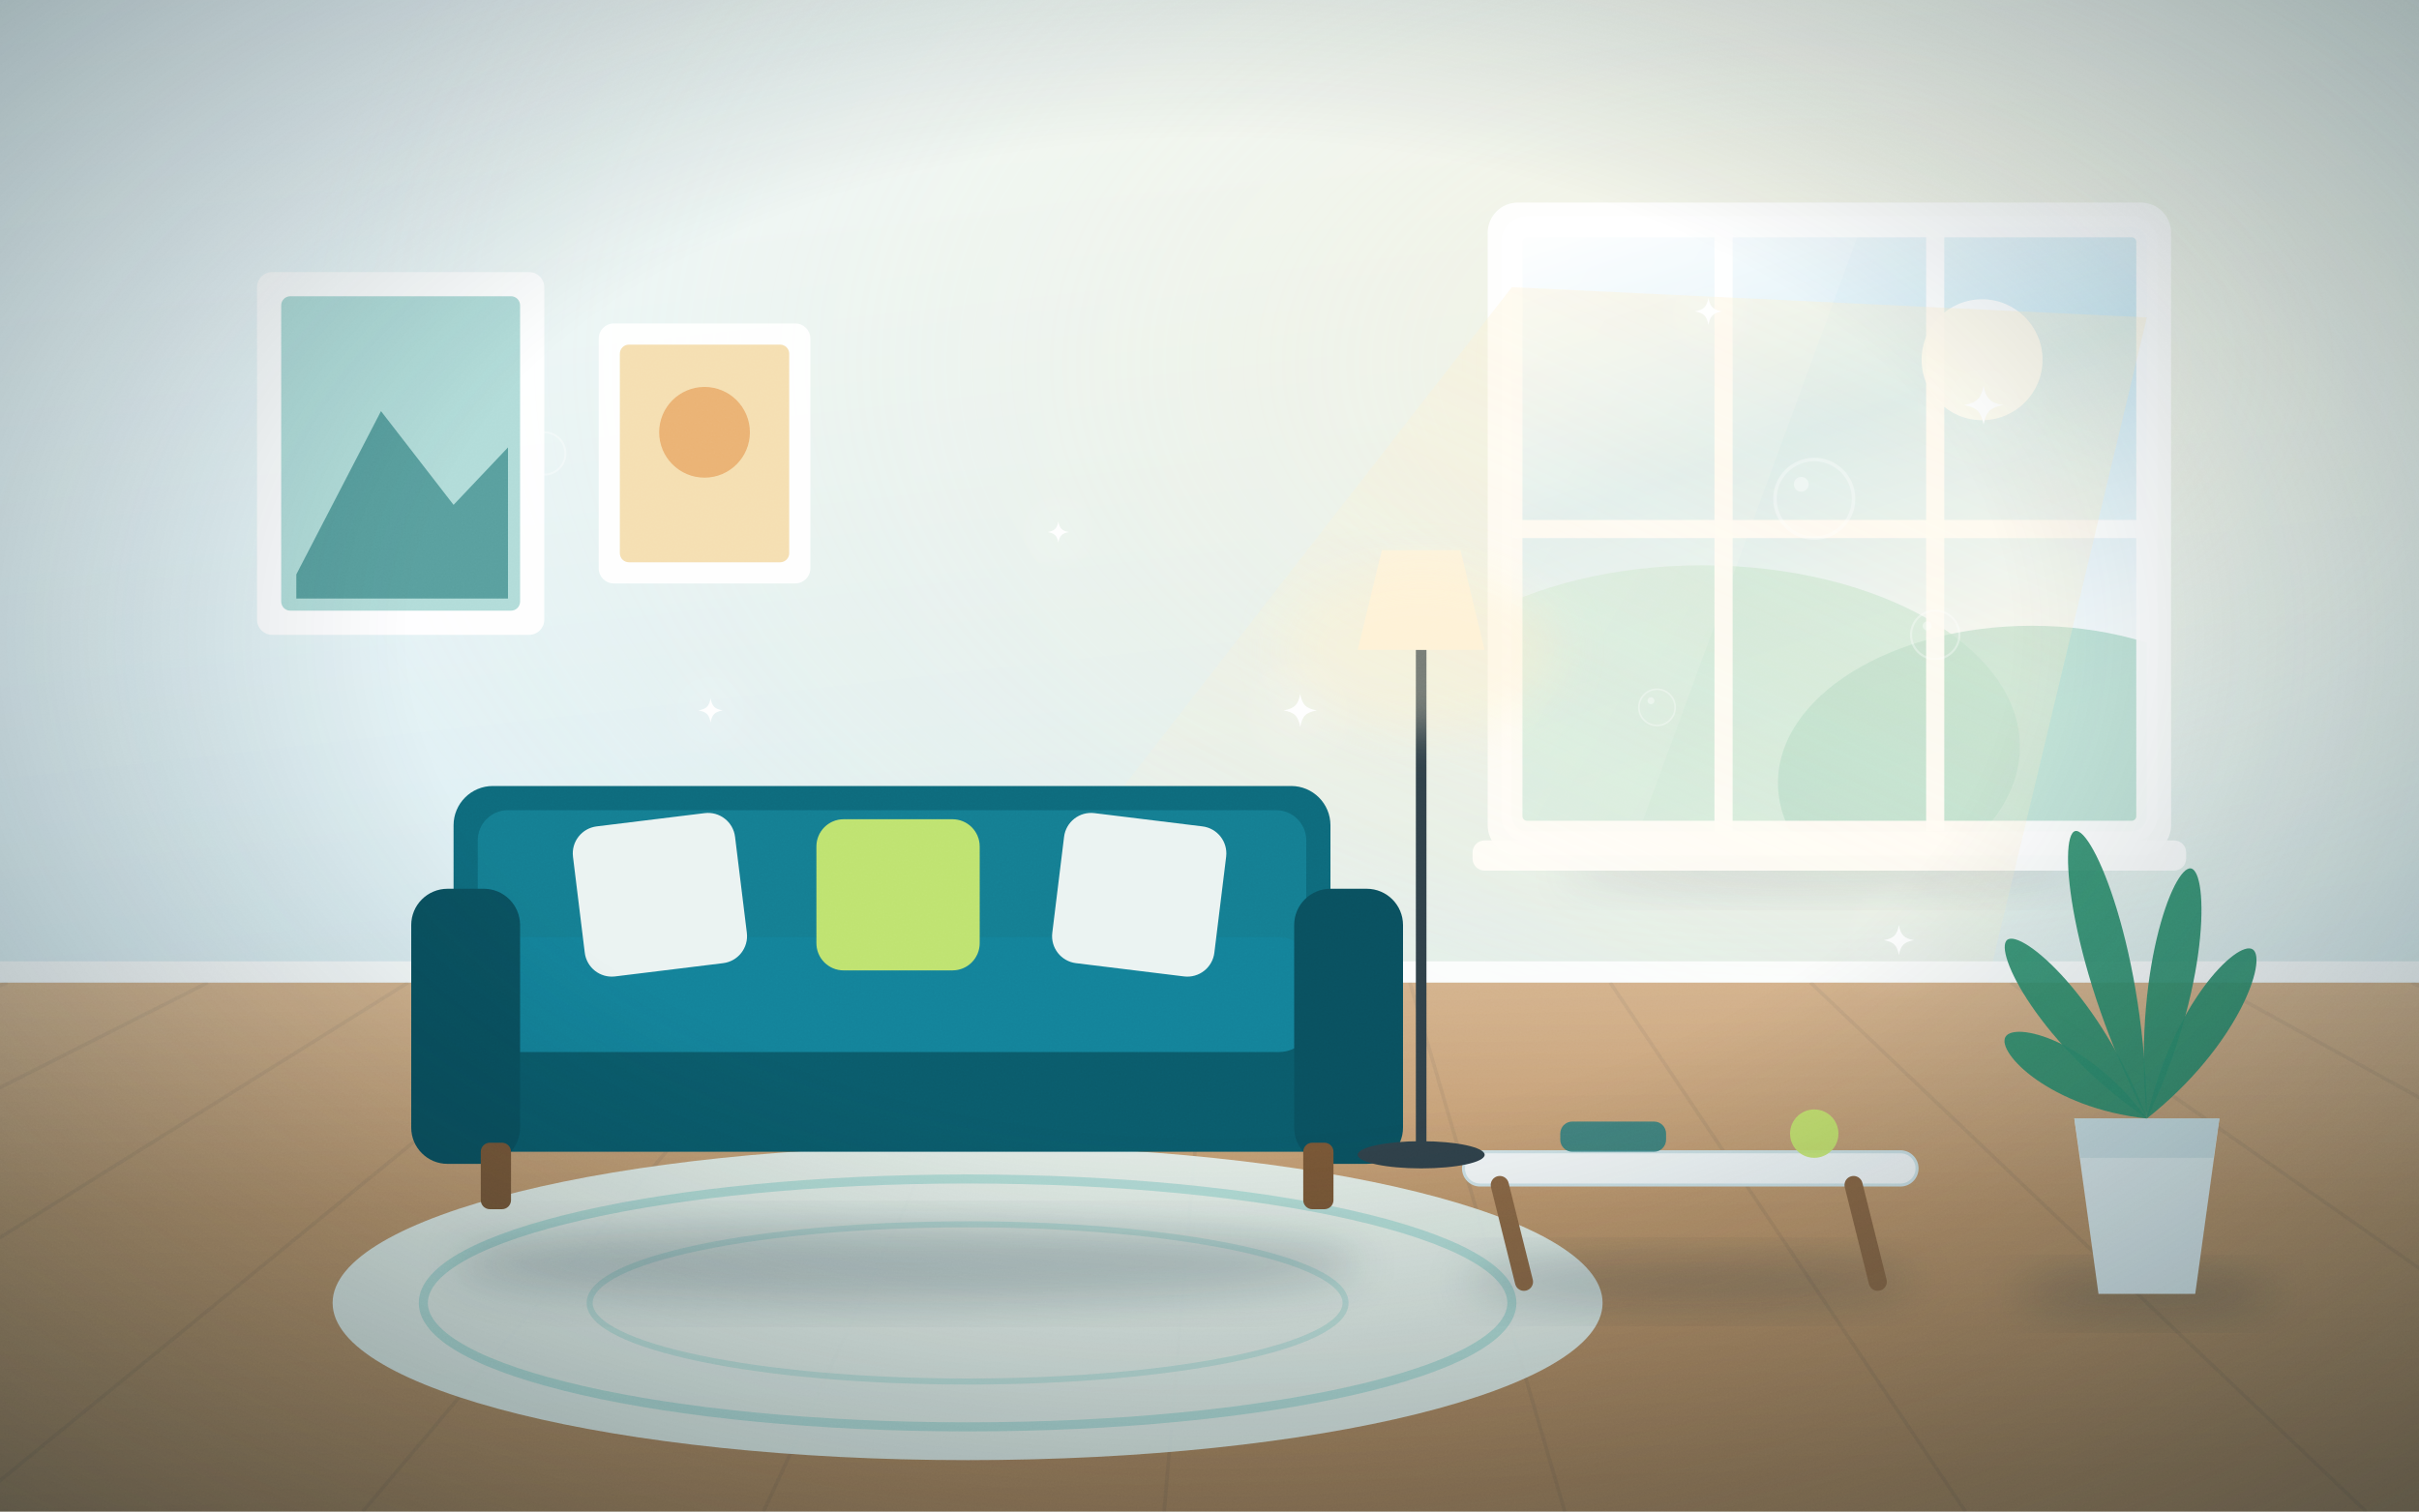
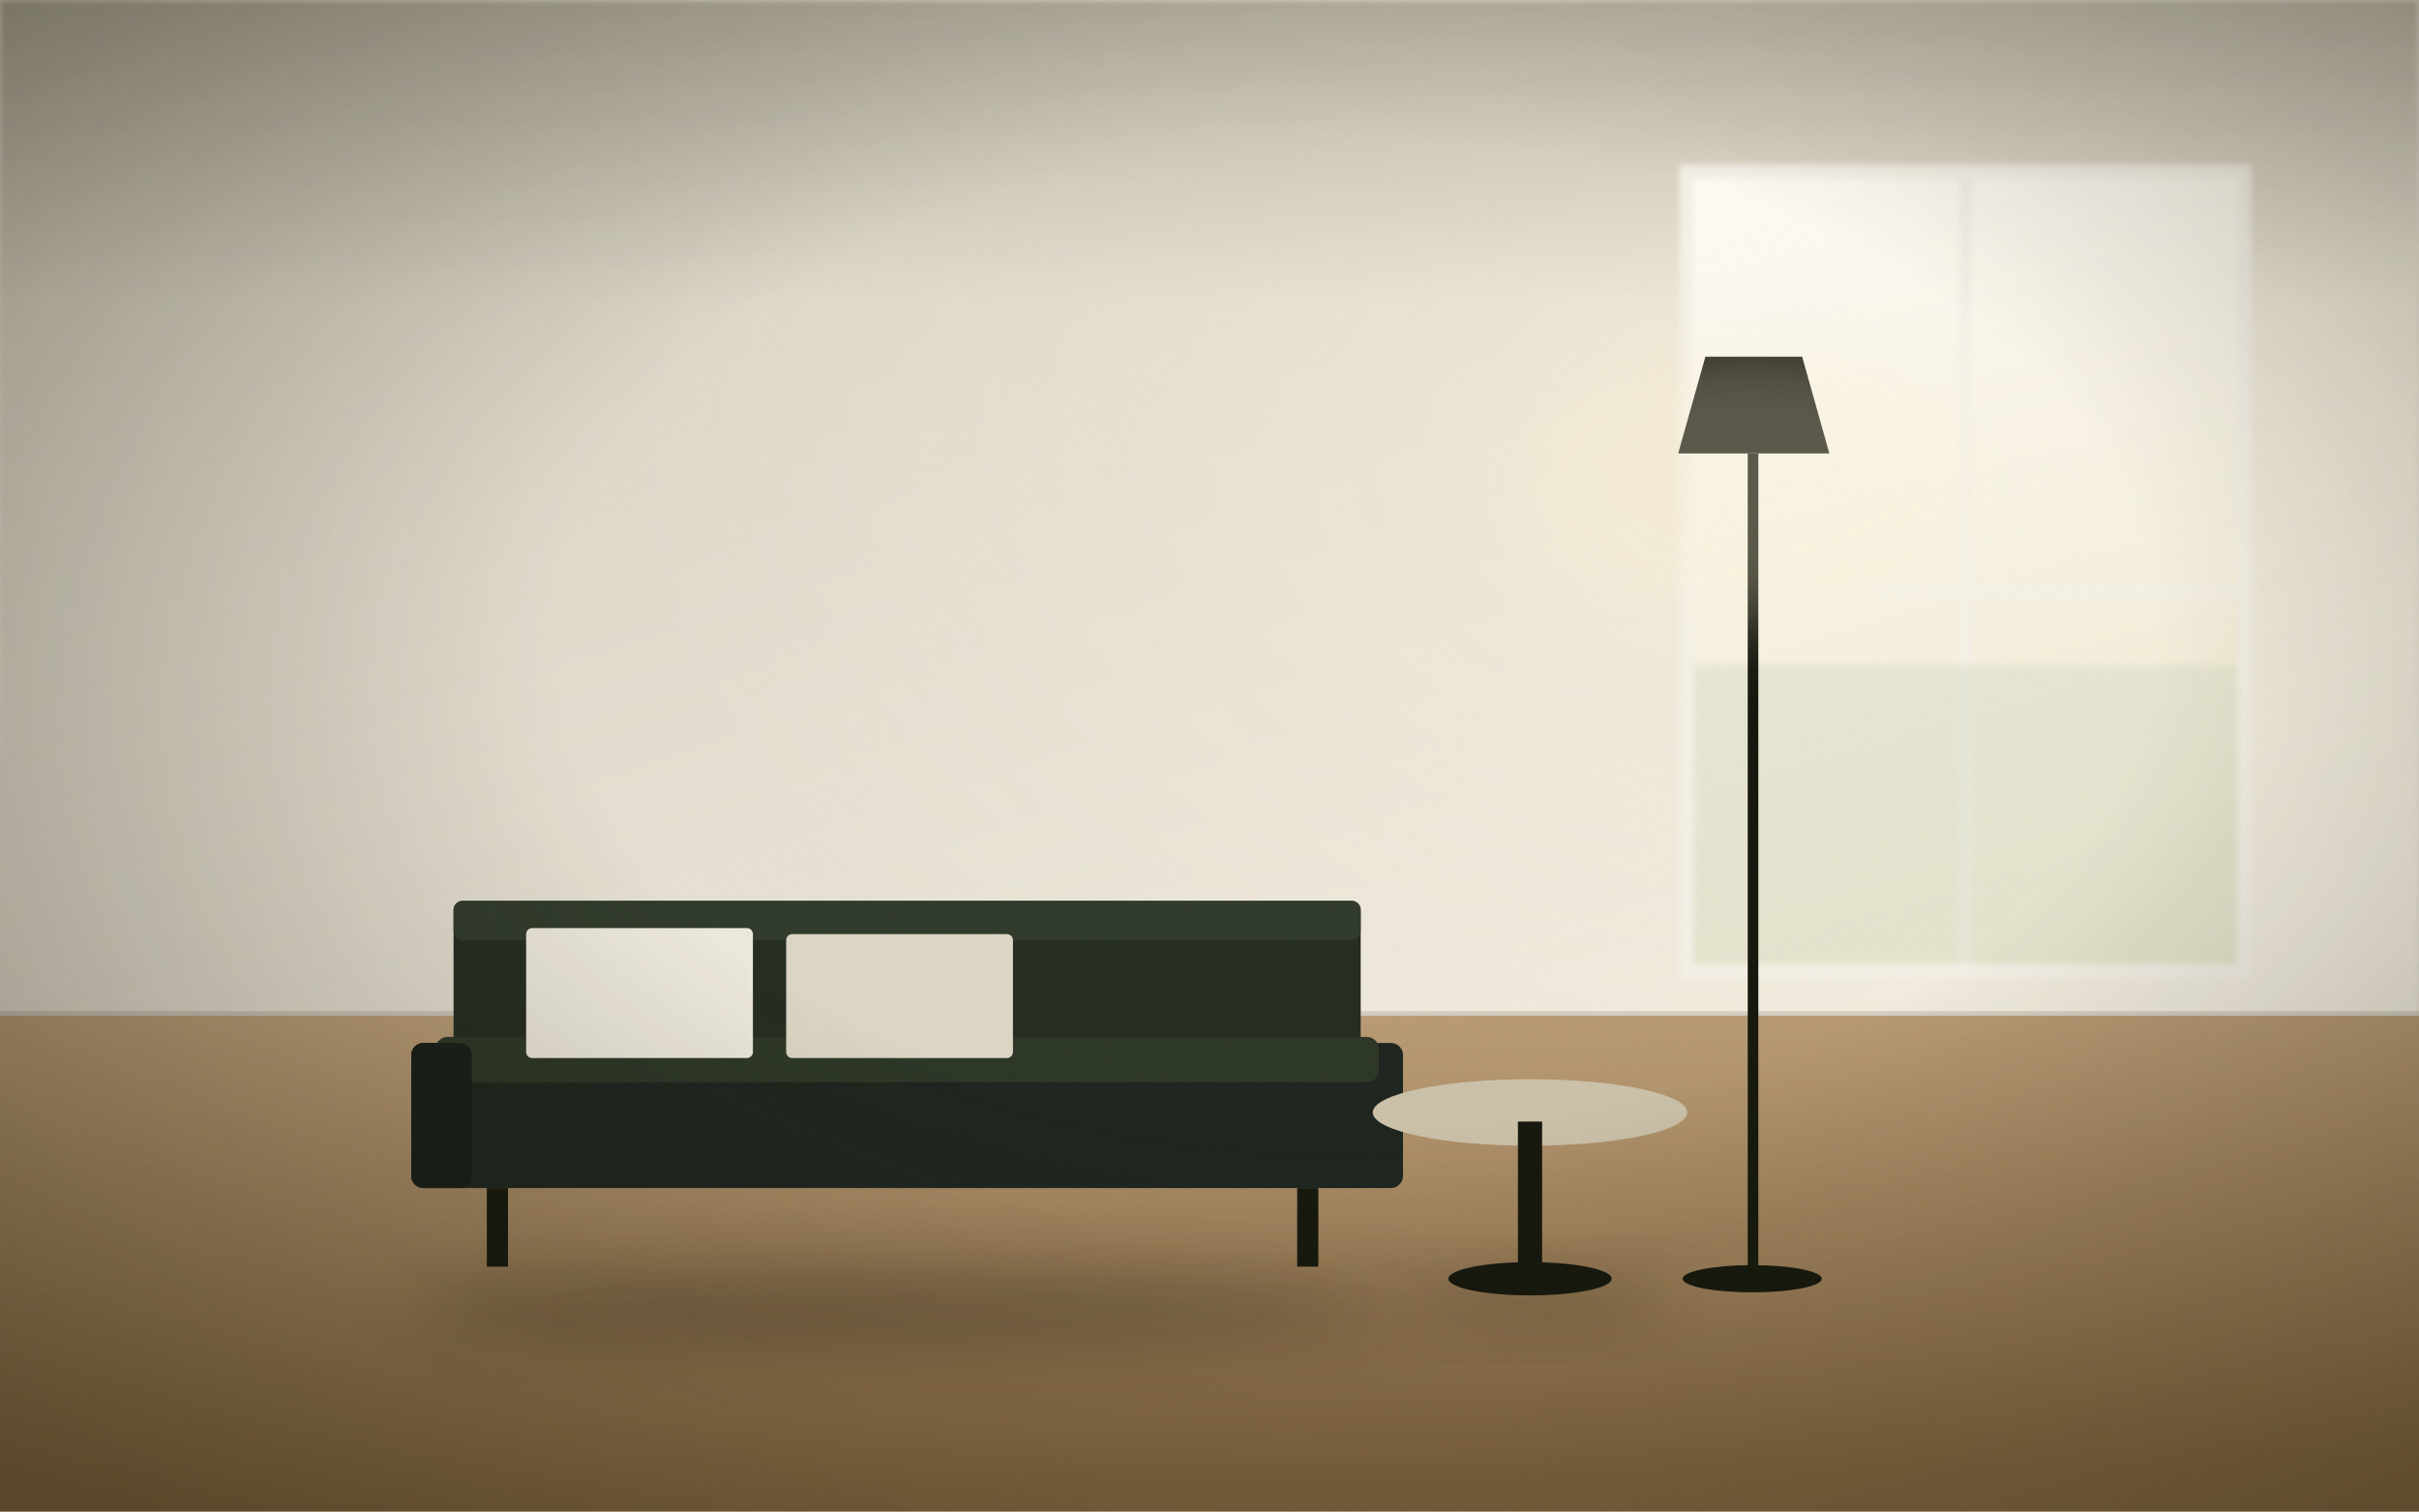
<svg xmlns="http://www.w3.org/2000/svg" width="1600" height="1000" viewBox="0 0 1600 1000" preserveAspectRatio="xMidYMid slice">
  <defs>
-     <linearGradient id="wall" x1="0" y1="0" x2="0.18" y2="1">
-       <stop offset="0" stop-color="#f2fafb" />
-       <stop offset="1" stop-color="#d3e9ef" />
+     <linearGradient id="wall" x1="0.1" y1="0" x2="0.85" y2="1">
+       <stop offset="0" stop-color="#d8d1c0" />
+       <stop offset="0.62" stop-color="#e7e1d3" />
+       <stop offset="1" stop-color="#f1ece0" />
    </linearGradient>
-     <linearGradient id="floorG" x1="0" y1="0" x2="0.1" y2="1">
-       <stop offset="0" stop-color="#cfa87c" />
-       <stop offset="1" stop-color="#a9825a" />
+     <linearGradient id="floor" x1="0" y1="0" x2="0.12" y2="1">
+       <stop offset="0" stop-color="#bda07a" />
+       <stop offset="1" stop-color="#8f7048" />
    </linearGradient>
-     <linearGradient id="beam" x1="0.78" y1="0" x2="0.18" y2="1">
-       <stop offset="0" stop-color="#fff1cf" stop-opacity="0.40" />
-       <stop offset="0.55" stop-color="#fff1cf" stop-opacity="0.12" />
-       <stop offset="1" stop-color="#fff1cf" stop-opacity="0" />
+     <linearGradient id="win" x1="0" y1="0" x2="0.2" y2="1">
+       <stop offset="0" stop-color="#fffdf6" />
+       <stop offset="1" stop-color="#f3ead3" />
    </linearGradient>
-     <linearGradient id="glass" x1="0" y1="0" x2="0.35" y2="1">
-       <stop offset="0" stop-color="#ffffff" />
-       <stop offset="0.45" stop-color="#cfeaf4" />
-       <stop offset="1" stop-color="#ffffff" />
+     <linearGradient id="spill" x1="0.9" y1="0" x2="0" y2="0.6">
+       <stop offset="0" stop-color="#fff6e0" stop-opacity="0.72" />
+       <stop offset="1" stop-color="#fff6e0" stop-opacity="0" />
    </linearGradient>
-     <linearGradient id="sheen" x1="0" y1="0" x2="1" y2="1">
-       <stop offset="0" stop-color="#ffffff" stop-opacity="0.35" />
-       <stop offset="1" stop-color="#ffffff" stop-opacity="0" />
+     <radialGradient id="pool" cx="0.78" cy="0.3" r="0.52">
+       <stop offset="0" stop-color="#fff6e2" stop-opacity="0.55" />
+       <stop offset="1" stop-color="#fff6e2" stop-opacity="0" />
+     </radialGradient>
+     <radialGradient id="vig" cx="0.56" cy="0.42" r="0.78">
+       <stop offset="0.42" stop-color="#1a1608" stop-opacity="0" />
+       <stop offset="1" stop-color="#1a1608" stop-opacity="0.46" />
+     </radialGradient>
+     <linearGradient id="topShade" x1="0" y1="0" x2="0" y2="1">
+       <stop offset="0" stop-color="#2a2416" stop-opacity="0.2" />
+       <stop offset="1" stop-color="#2a2416" stop-opacity="0" />
    </linearGradient>
-     <radialGradient id="warmGlow" cx="0.74" cy="0.24" r="0.62">
-       <stop offset="0" stop-color="#fff1cf" stop-opacity="0.46" />
-       <stop offset="1" stop-color="#fff1cf" stop-opacity="0" />
-     </radialGradient>
-     <radialGradient id="vig" cx="0.5" cy="0.42" r="0.82">
-       <stop offset="0.40" stop-color="#04232e" stop-opacity="0" />
-       <stop offset="1" stop-color="#04232e" stop-opacity="0.52" />
-     </radialGradient>
-     <linearGradient id="reflect" x1="0" y1="0" x2="0" y2="1">
-       <stop offset="0" stop-color="#ffffff" stop-opacity="0.30" />
-       <stop offset="1" stop-color="#ffffff" stop-opacity="0" />
-     </linearGradient>
-     <filter id="blur14" x="-30%" y="-30%" width="160%" height="160%">
-       <feGaussianBlur stdDeviation="14" />
+     <filter id="soft" x="-40%" y="-80%" width="180%" height="260%">
+       <feGaussianBlur stdDeviation="22" />
    </filter>
-     <filter id="blur40" x="-30%" y="-30%" width="160%" height="160%">
-       <feGaussianBlur stdDeviation="40" />
+     <filter id="dof" x="-5%" y="-5%" width="110%" height="110%">
+       <feGaussianBlur stdDeviation="2.1" />
    </filter>
    <filter id="grain">
-       <feTurbulence type="fractalNoise" baseFrequency="0.85" numOctaves="3" />
+       <feTurbulence type="fractalNoise" baseFrequency="0.78" numOctaves="4" />
      <feColorMatrix type="saturate" values="0" />
    </filter>
  </defs>
-   <rect width="1600" height="1000" fill="url(#wall)" />
-   <rect width="1600" height="1000" fill="url(#warmGlow)" />
-   <rect x="170" y="180" width="190" height="240" rx="10" fill="#ffffff" opacity="0.95" />
-   <rect x="186" y="196" width="158" height="208" rx="6" fill="#9fd3cf" opacity="0.8" />
-   <path d="M196 380 L252 272 L300 334 L336 296 L336 396 L196 396 Z" fill="#2b7f80" opacity="0.65" />
-   <rect x="396" y="214" width="140" height="172" rx="10" fill="#ffffff" opacity="0.95" />
-   <rect x="410" y="228" width="112" height="144" rx="6" fill="#f3d9a4" opacity="0.85" />
-   <circle cx="466" cy="286" r="30" fill="#e8a765" opacity="0.8" />
-   <ellipse cx="1210.0" cy="576" rx="176.4" ry="16" fill="#07293a" opacity="0.12" filter="url(#blur14)" />
-   <rect x="984" y="134" width="452" height="432" rx="20" fill="#ffffff" opacity="0.92" />
-   <rect x="1000" y="150" width="420" height="400" rx="10" fill="url(#glass)" />
-   <g clip-path="url(#winclip1000)">
-     <ellipse cx="1126" cy="494" rx="210" ry="120" fill="#bfe4d6" opacity="0.75" />
-     <ellipse cx="1344" cy="518" rx="168" ry="104" fill="#a9d9c9" opacity="0.7" />
-     <circle cx="1311" cy="238" r="40" fill="#ffffff" opacity="0.9" />
+   <rect width="1600" height="1000" fill="#e7e1d3" />
+   <g filter="url(#dof)">
+     <rect width="1600" height="672" fill="url(#wall)" />
+     <rect width="1600" height="1000" fill="url(#pool)" />
+     <rect width="1600" height="200" fill="url(#topShade)" />
+     <rect x="1111" y="109" width="378" height="538" rx="2" fill="#f6f2e8" />
+     <rect x="1120" y="118" width="360" height="520" rx="1" fill="url(#win)" />
+     <rect x="1296" y="118" width="8" height="520" fill="#f6f2e8" />
+     <rect x="1120" y="388" width="360" height="7" fill="#f6f2e8" />
+     <rect x="1120" y="440" width="360" height="198" fill="#d9ddc9" opacity="0.5" />
  </g>
-   <clipPath id="winclip1000">
-     <rect x="1000" y="150" width="420" height="400" rx="10" />
-   </clipPath>
-   <g stroke="#ffffff" stroke-width="12" stroke-opacity="0.95" fill="none">
-     <line x1="1140" y1="150" x2="1140" y2="550" />
-     <line x1="1280" y1="150" x2="1280" y2="550" />
-     <line x1="1000" y1="350" x2="1420" y2="350" />
-   </g>
-   <rect x="1000" y="150" width="420" height="400" rx="10" fill="none" stroke="#ffffff" stroke-width="14" stroke-opacity="0.95" />
-   <rect x="974" y="556" width="472" height="20" rx="8" fill="#ffffff" opacity="0.95" />
-   <path d="M1000 150 L1231 150 L1084 550 L1000 550 Z" fill="url(#sheen)" />
-   <path d="M1000 190 L1420 210 L1231 1000 L370 1000 Z" fill="url(#beam)" opacity="0.9" />
-   <rect x="0" y="650" width="1600" height="350" fill="url(#floorG)" />
-   <line x1="-260.0" y1="650" x2="-1350.0" y2="1000" stroke="#1b2a2f" stroke-opacity="0.07" stroke-width="2.4" />
-   <line x1="-127.5" y1="650" x2="-1085.0" y2="1000" stroke="#1b2a2f" stroke-opacity="0.07" stroke-width="2.4" />
-   <line x1="5.0" y1="650" x2="-820.0" y2="1000" stroke="#1b2a2f" stroke-opacity="0.07" stroke-width="2.4" />
-   <line x1="137.5" y1="650" x2="-555.0" y2="1000" stroke="#1b2a2f" stroke-opacity="0.07" stroke-width="2.4" />
-   <line x1="270.0" y1="650" x2="-290.0" y2="1000" stroke="#1b2a2f" stroke-opacity="0.07" stroke-width="2.4" />
-   <line x1="402.5" y1="650" x2="-25.0" y2="1000" stroke="#1b2a2f" stroke-opacity="0.07" stroke-width="2.4" />
-   <line x1="535.0" y1="650" x2="240.0" y2="1000" stroke="#1b2a2f" stroke-opacity="0.07" stroke-width="2.4" />
-   <line x1="667.5" y1="650" x2="505.0" y2="1000" stroke="#1b2a2f" stroke-opacity="0.07" stroke-width="2.4" />
-   <line x1="800.0" y1="650" x2="770.0" y2="1000" stroke="#1b2a2f" stroke-opacity="0.07" stroke-width="2.4" />
-   <line x1="932.5" y1="650" x2="1035.0" y2="1000" stroke="#1b2a2f" stroke-opacity="0.07" stroke-width="2.4" />
-   <line x1="1065.0" y1="650" x2="1300.0" y2="1000" stroke="#1b2a2f" stroke-opacity="0.07" stroke-width="2.4" />
-   <line x1="1197.5" y1="650" x2="1565.0" y2="1000" stroke="#1b2a2f" stroke-opacity="0.07" stroke-width="2.4" />
-   <line x1="1330.0" y1="650" x2="1830.0" y2="1000" stroke="#1b2a2f" stroke-opacity="0.07" stroke-width="2.4" />
-   <line x1="1462.5" y1="650" x2="2095.0" y2="1000" stroke="#1b2a2f" stroke-opacity="0.07" stroke-width="2.4" />
-   <line x1="1595.0" y1="650" x2="2360.0" y2="1000" stroke="#1b2a2f" stroke-opacity="0.07" stroke-width="2.4" />
-   <line x1="1727.5" y1="650" x2="2625.0" y2="1000" stroke="#1b2a2f" stroke-opacity="0.07" stroke-width="2.4" />
-   <line x1="1860.0" y1="650" x2="2890.0" y2="1000" stroke="#1b2a2f" stroke-opacity="0.07" stroke-width="2.4" />
-   <rect x="0" y="650" width="1600" height="150" fill="url(#reflect)" opacity="0.5" />
-   <rect x="0" y="636" width="1600" height="14" fill="#ffffff" opacity="0.85" />
-   <ellipse cx="640" cy="862" rx="420" ry="104" fill="#e6f4f2" opacity="0.9" />
-   <ellipse cx="640" cy="862" rx="360" ry="82" fill="none" stroke="#9ed3cd" stroke-width="6" opacity="0.7" />
-   <ellipse cx="640" cy="862" rx="250" ry="52" fill="none" stroke="#9ed3cd" stroke-width="4" opacity="0.5" />
-   <ellipse cx="600" cy="836" rx="300" ry="26" fill="#07293a" opacity="0.22" filter="url(#blur14)" />
-   <rect x="300" y="520" width="580" height="150" rx="26" fill="#0e6b7d" />
-   <rect x="316" y="536" width="548" height="112" rx="20" fill="#157f93" />
-   <rect x="284" y="636" width="616" height="126" rx="28" fill="#0b5c6c" />
-   <rect x="316" y="620" width="552" height="76" rx="22" fill="#14839a" />
-   <rect x="272" y="588" width="72" height="182" rx="24" fill="#0a5160" />
-   <rect x="856" y="588" width="72" height="182" rx="24" fill="#0a5160" />
-   <g transform="rotate(-7 436 588)">
-     <rect x="382" y="542" width="108" height="100" rx="18" fill="#f6f9f7" opacity="0.95" />
-   </g>
-   <g transform="rotate(0 594 588)">
-     <rect x="540" y="542" width="108" height="100" rx="18" fill="#c7e86f" opacity="0.95" />
-   </g>
-   <g transform="rotate(7 754 588)">
-     <rect x="700" y="542" width="108" height="100" rx="18" fill="#f6f9f7" opacity="0.95" />
-   </g>
-   <rect x="318" y="756" width="20" height="44" rx="6" fill="#7a5736" />
-   <rect x="862" y="756" width="20" height="44" rx="6" fill="#7a5736" />
-   <ellipse cx="1118" cy="848" rx="150" ry="18" fill="#07293a" opacity="0.2" filter="url(#blur14)" />
-   <rect x="968" y="762" width="300" height="22" rx="11" fill="#f3f7f8" />
-   <rect x="968" y="762" width="300" height="22" rx="11" fill="none" stroke="#cfe2e6" stroke-width="2" />
-   <path d="M992 784 L1008 848" stroke="#8c6744" stroke-width="12" stroke-linecap="round" />
-   <path d="M1226 784 L1242 848" stroke="#8c6744" stroke-width="12" stroke-linecap="round" />
-   <rect x="1032" y="742" width="70" height="20" rx="8" fill="#2b7f80" opacity="0.85" />
-   <circle cx="1200" cy="750" r="16" fill="#c7e86f" opacity="0.9" />
-   <ellipse cx="1420" cy="856" rx="86" ry="16" fill="#07293a" opacity="0.2" filter="url(#blur14)" />
-   <path d="M1372 740 L1468 740 L1452 856 L1388 856 Z" fill="#e2eef0" />
-   <path d="M1372 740 L1468 740 L1464 766 L1376 766 Z" fill="#cfe2e6" />
-   <g transform="translate(1420,740) rotate(-38)">
-     <path d="M0 0 C -26 -82 -12 -150 0 -150 C 12 -150 26 -82 0 0 Z" fill="#2f8f6f" opacity="0.92" />
-   </g>
-   <g transform="translate(1420,740) rotate(-14)">
-     <path d="M0 0 C -26 -108 -12 -196 0 -196 C 12 -196 26 -108 0 0 Z" fill="#2f8f6f" opacity="0.92" />
-   </g>
-   <g transform="translate(1420,740) rotate(10)">
-     <path d="M0 0 C -26 -92 -12 -168 0 -168 C 12 -168 26 -92 0 0 Z" fill="#2f8f6f" opacity="0.92" />
-   </g>
-   <g transform="translate(1420,740) rotate(32)">
-     <path d="M0 0 C -26 -73 -12 -132 0 -132 C 12 -132 26 -73 0 0 Z" fill="#2f8f6f" opacity="0.92" />
-   </g>
-   <g transform="translate(1420,740) rotate(-60)">
-     <path d="M0 0 C -26 -59 -12 -108 0 -108 C 12 -108 26 -59 0 0 Z" fill="#2f8f6f" opacity="0.92" />
-   </g>
-   <path d="M940 760 L940 430" stroke="#30414a" stroke-width="7" stroke-linecap="round" />
-   <path d="M898 430 L982 430 L966 364 L914 364 Z" fill="#fdf3dc" />
-   <ellipse cx="940" cy="764" rx="42" ry="9" fill="#30414a" />
-   <ellipse cx="940" cy="430" rx="92" ry="54" fill="#fff1cf" opacity="0.35" filter="url(#blur14)" />
-   <g>
-     <path transform="translate(1312,268) scale(13)" opacity="0.95" fill="#ffffff" d="M0,-1 C0.12,-0.34 0.34,-0.12 1,0 C0.34,0.12 0.12,0.34 0,1 C-0.12,0.34 -0.34,0.12 -1,0 C-0.34,-0.12 -0.12,-0.34 0,-1 Z" />
-     <circle cx="1312" cy="268" r="31" fill="#ffffff" opacity="0.14" filter="url(#blur14)" />
-     <path transform="translate(1130,206) scale(9)" opacity="0.95" fill="#ffffff" d="M0,-1 C0.12,-0.34 0.34,-0.12 1,0 C0.34,0.12 0.12,0.34 0,1 C-0.12,0.34 -0.34,0.12 -1,0 C-0.34,-0.12 -0.12,-0.34 0,-1 Z" />
-     <circle cx="1130" cy="206" r="22" fill="#ffffff" opacity="0.14" filter="url(#blur14)" />
-     <path transform="translate(860,470) scale(11)" opacity="0.95" fill="#ffffff" d="M0,-1 C0.12,-0.34 0.34,-0.12 1,0 C0.34,0.12 0.12,0.34 0,1 C-0.12,0.34 -0.34,0.12 -1,0 C-0.34,-0.12 -0.12,-0.34 0,-1 Z" />
-     <circle cx="860" cy="470" r="26" fill="#ffffff" opacity="0.14" filter="url(#blur14)" />
-     <path transform="translate(470,470) scale(8)" opacity="0.95" fill="#ffffff" d="M0,-1 C0.12,-0.34 0.34,-0.12 1,0 C0.34,0.12 0.12,0.34 0,1 C-0.12,0.34 -0.34,0.12 -1,0 C-0.34,-0.12 -0.12,-0.34 0,-1 Z" />
-     <circle cx="470" cy="470" r="19" fill="#ffffff" opacity="0.14" filter="url(#blur14)" />
-     <path transform="translate(1256,622) scale(10)" opacity="0.95" fill="#ffffff" d="M0,-1 C0.12,-0.34 0.34,-0.12 1,0 C0.34,0.12 0.12,0.34 0,1 C-0.12,0.34 -0.34,0.12 -1,0 C-0.34,-0.12 -0.12,-0.34 0,-1 Z" />
-     <circle cx="1256" cy="622" r="24" fill="#ffffff" opacity="0.14" filter="url(#blur14)" />
-     <path transform="translate(700,352) scale(7)" opacity="0.95" fill="#ffffff" d="M0,-1 C0.12,-0.34 0.34,-0.12 1,0 C0.34,0.12 0.12,0.34 0,1 C-0.12,0.34 -0.34,0.12 -1,0 C-0.34,-0.12 -0.12,-0.34 0,-1 Z" />
-     <circle cx="700" cy="352" r="17" fill="#ffffff" opacity="0.14" filter="url(#blur14)" />
-     <g opacity="0.5">
-       <circle cx="1200" cy="330" r="26" fill="#ffffff" fill-opacity="0.10" stroke="#ffffff" stroke-opacity="0.7" stroke-width="2.3" />
-       <circle cx="1191.4" cy="320.4" r="4.9" fill="#ffffff" fill-opacity="0.85" />
-     </g>
-     <g opacity="0.5">
-       <circle cx="1280" cy="420" r="16" fill="#ffffff" fill-opacity="0.10" stroke="#ffffff" stroke-opacity="0.7" stroke-width="1.4" />
-       <circle cx="1274.7" cy="414.1" r="3.0" fill="#ffffff" fill-opacity="0.85" />
-     </g>
-     <g opacity="0.5">
-       <circle cx="1096" cy="468" r="12" fill="#ffffff" fill-opacity="0.10" stroke="#ffffff" stroke-opacity="0.7" stroke-width="1.1" />
-       <circle cx="1092.0" cy="463.6" r="2.3" fill="#ffffff" fill-opacity="0.85" />
-     </g>
-     <g opacity="0.5">
-       <circle cx="360" cy="300" r="14" fill="#ffffff" fill-opacity="0.10" stroke="#ffffff" stroke-opacity="0.7" stroke-width="1.3" />
-       <circle cx="355.4" cy="294.8" r="2.7" fill="#ffffff" fill-opacity="0.85" />
-     </g>
-   </g>
+   <path d="M1080 672 L1600 672 L1400 1000 L560 1000 Z" fill="url(#spill)" />
+   <rect x="0" y="672" width="1600" height="328" fill="url(#floor)" />
+   <rect x="0" y="669" width="1600" height="3" fill="#2a2416" opacity="0.14" />
+   <ellipse cx="600" cy="866" rx="330" ry="26" fill="#2a2416" opacity="0.34" filter="url(#soft)" />
+   <rect x="300" y="596" width="600" height="118" rx="6" fill="#262e23" />
+   <rect x="300" y="596" width="600" height="26" rx="6" fill="#323c2d" />
+   <rect x="272" y="690" width="656" height="96" rx="8" fill="#1f2720" />
+   <rect x="288" y="686" width="624" height="30" rx="8" fill="#2e3828" />
+   <rect x="272" y="690" width="40" height="96" rx="8" fill="#18201a" />
+   <rect x="322" y="786" width="14" height="52" fill="#17190f" />
+   <rect x="858" y="786" width="14" height="52" fill="#17190f" />
+   <rect x="348" y="614" width="150" height="86" rx="4" fill="#efeade" />
+   <rect x="520" y="618" width="150" height="82" rx="4" fill="#ded7c6" />
+   <ellipse cx="1012" cy="860" rx="92" ry="16" fill="#2a2416" opacity="0.3" filter="url(#soft)" />
+   <ellipse cx="1012" cy="736" rx="104" ry="22" fill="#cdc2aa" />
+   <rect x="1004" y="742" width="16" height="104" fill="#17190f" />
+   <ellipse cx="1012" cy="846" rx="54" ry="11" fill="#17190f" />
+   <rect x="1156" y="300" width="7" height="548" fill="#17190f" />
+   <path d="M1110 300 L1210 300 L1192 236 L1128 236 Z" fill="#17190f" />
+   <ellipse cx="1159" cy="846" rx="46" ry="9" fill="#17190f" />
+   <ellipse cx="1159" cy="320" rx="150" ry="92" fill="#fff3d8" opacity="0.3" filter="url(#soft)" />
  <rect width="1600" height="1000" fill="url(#vig)" />
-   <rect width="1600" height="1000" filter="url(#grain)" opacity="0.055" style="mix-blend-mode:overlay" />
+   <rect width="1600" height="1000" filter="url(#grain)" opacity="0.085" style="mix-blend-mode:multiply" />
</svg>
